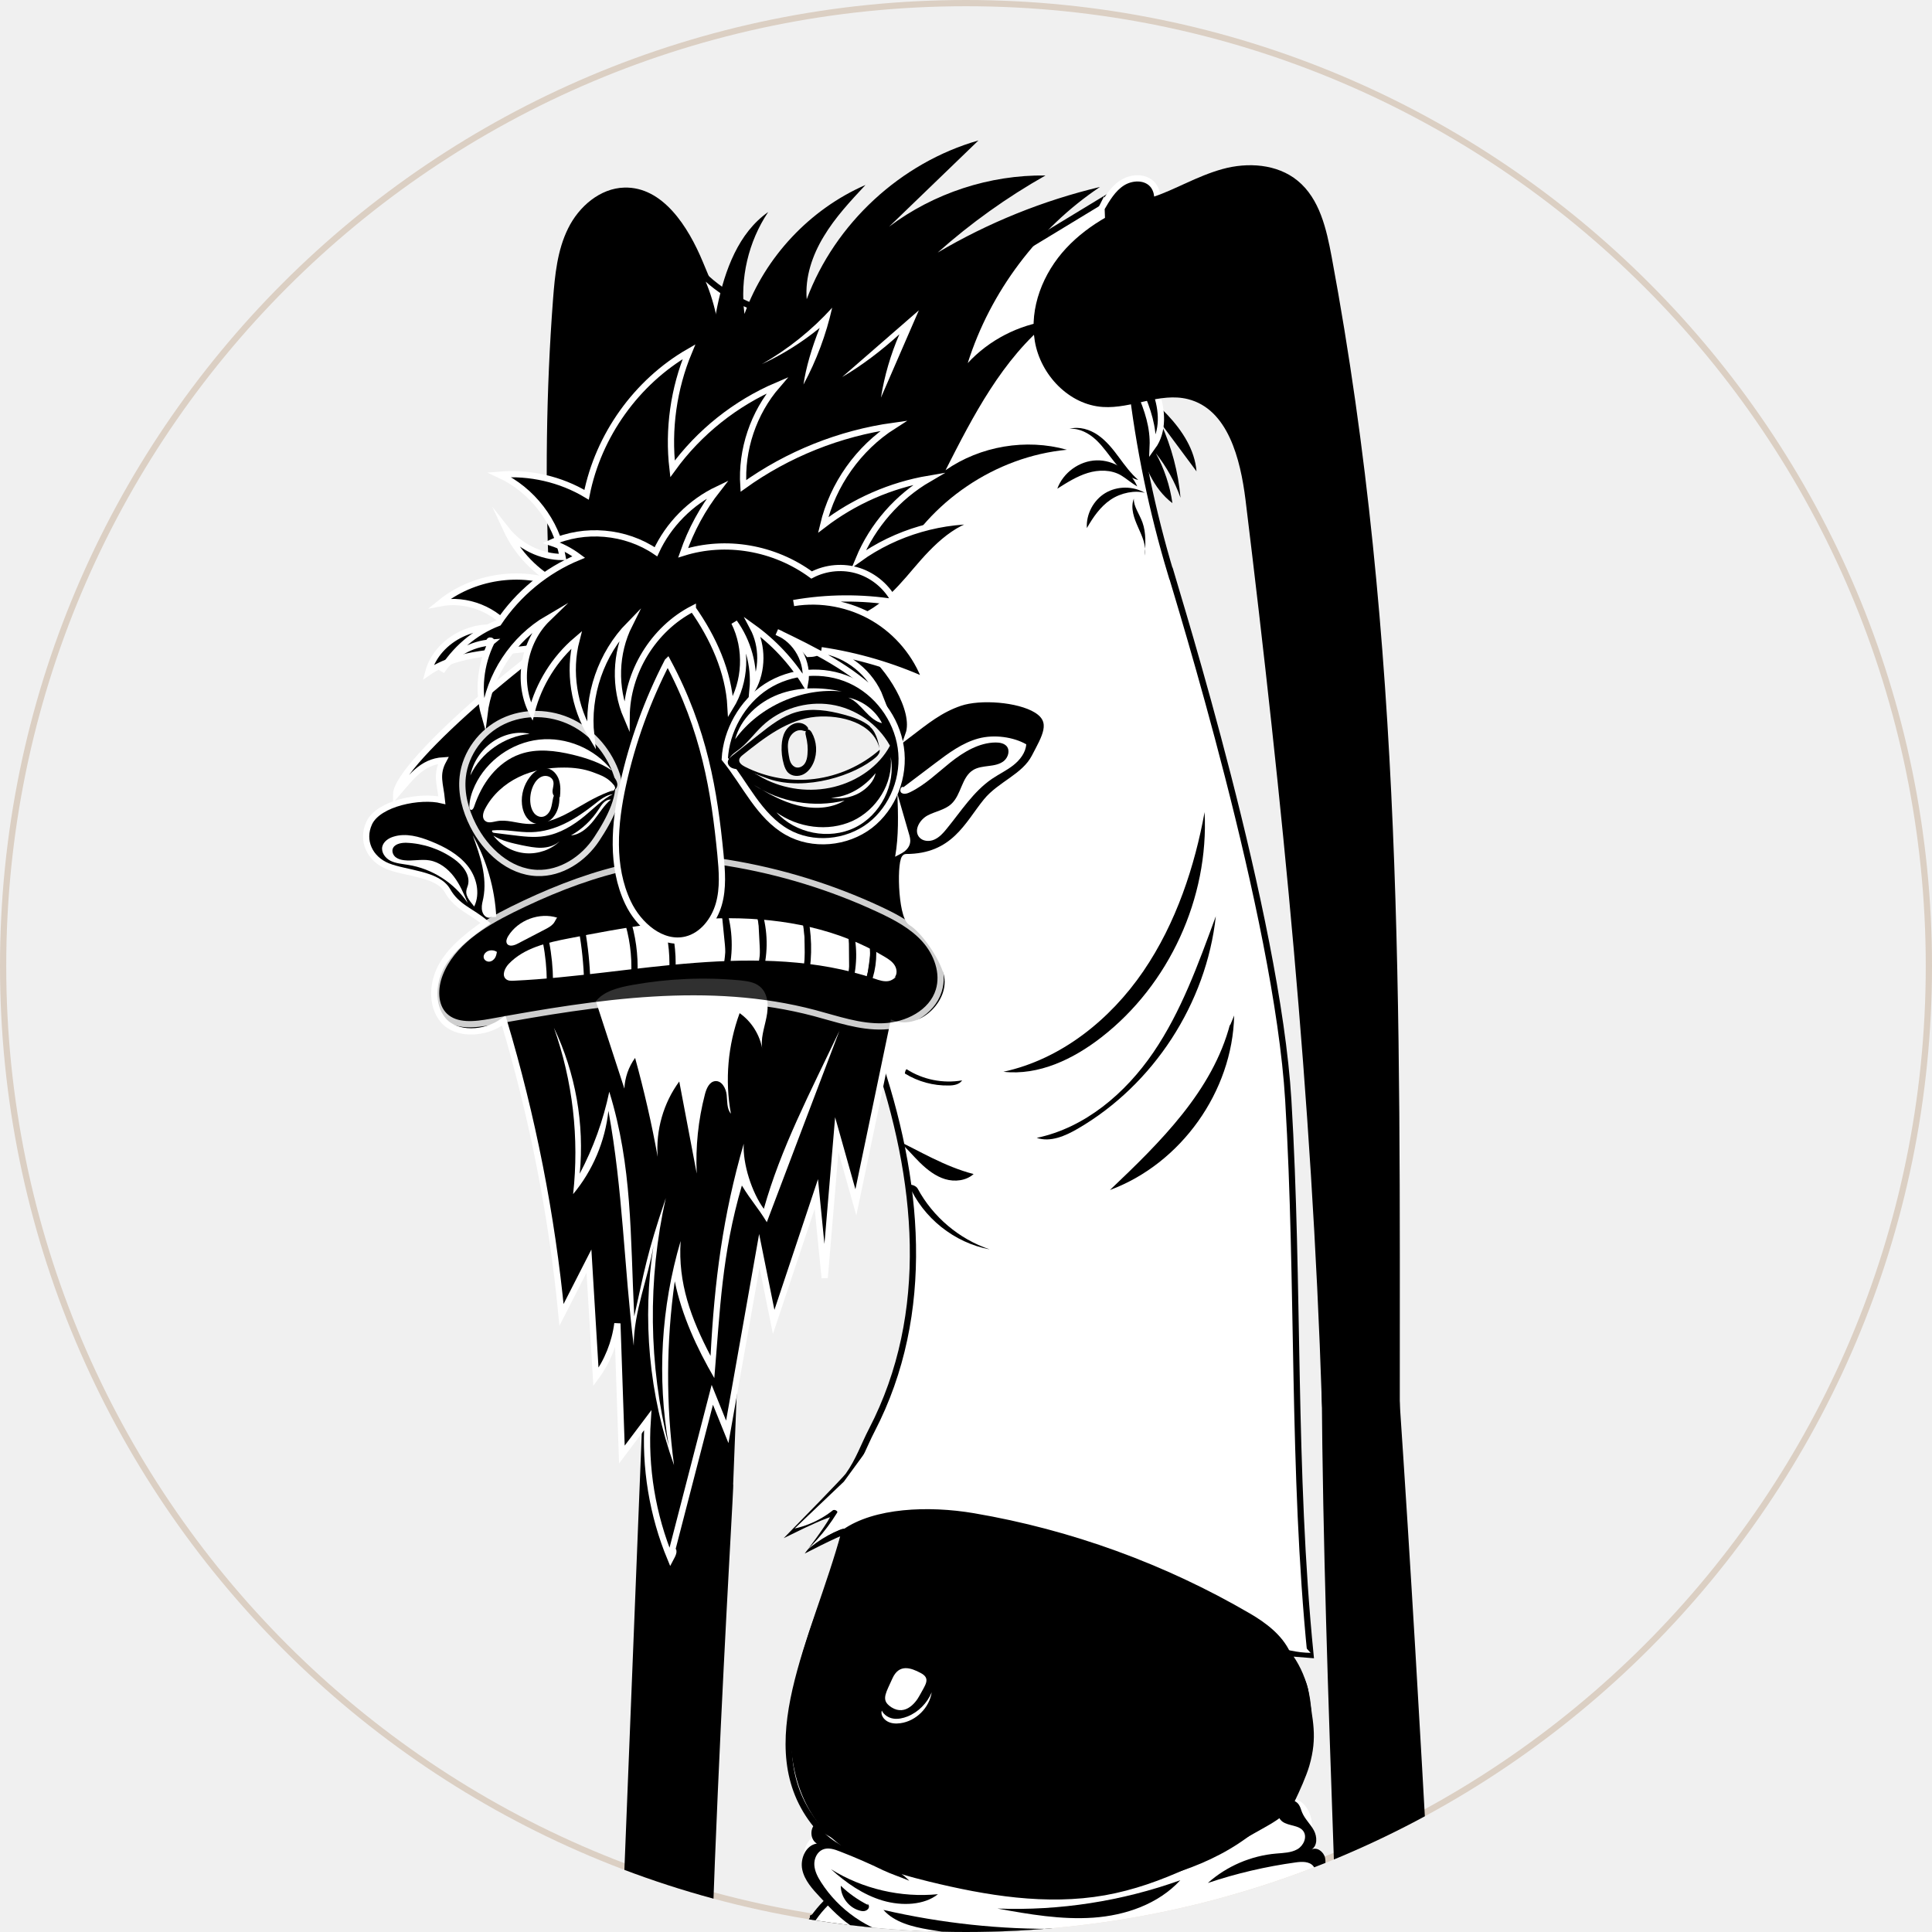
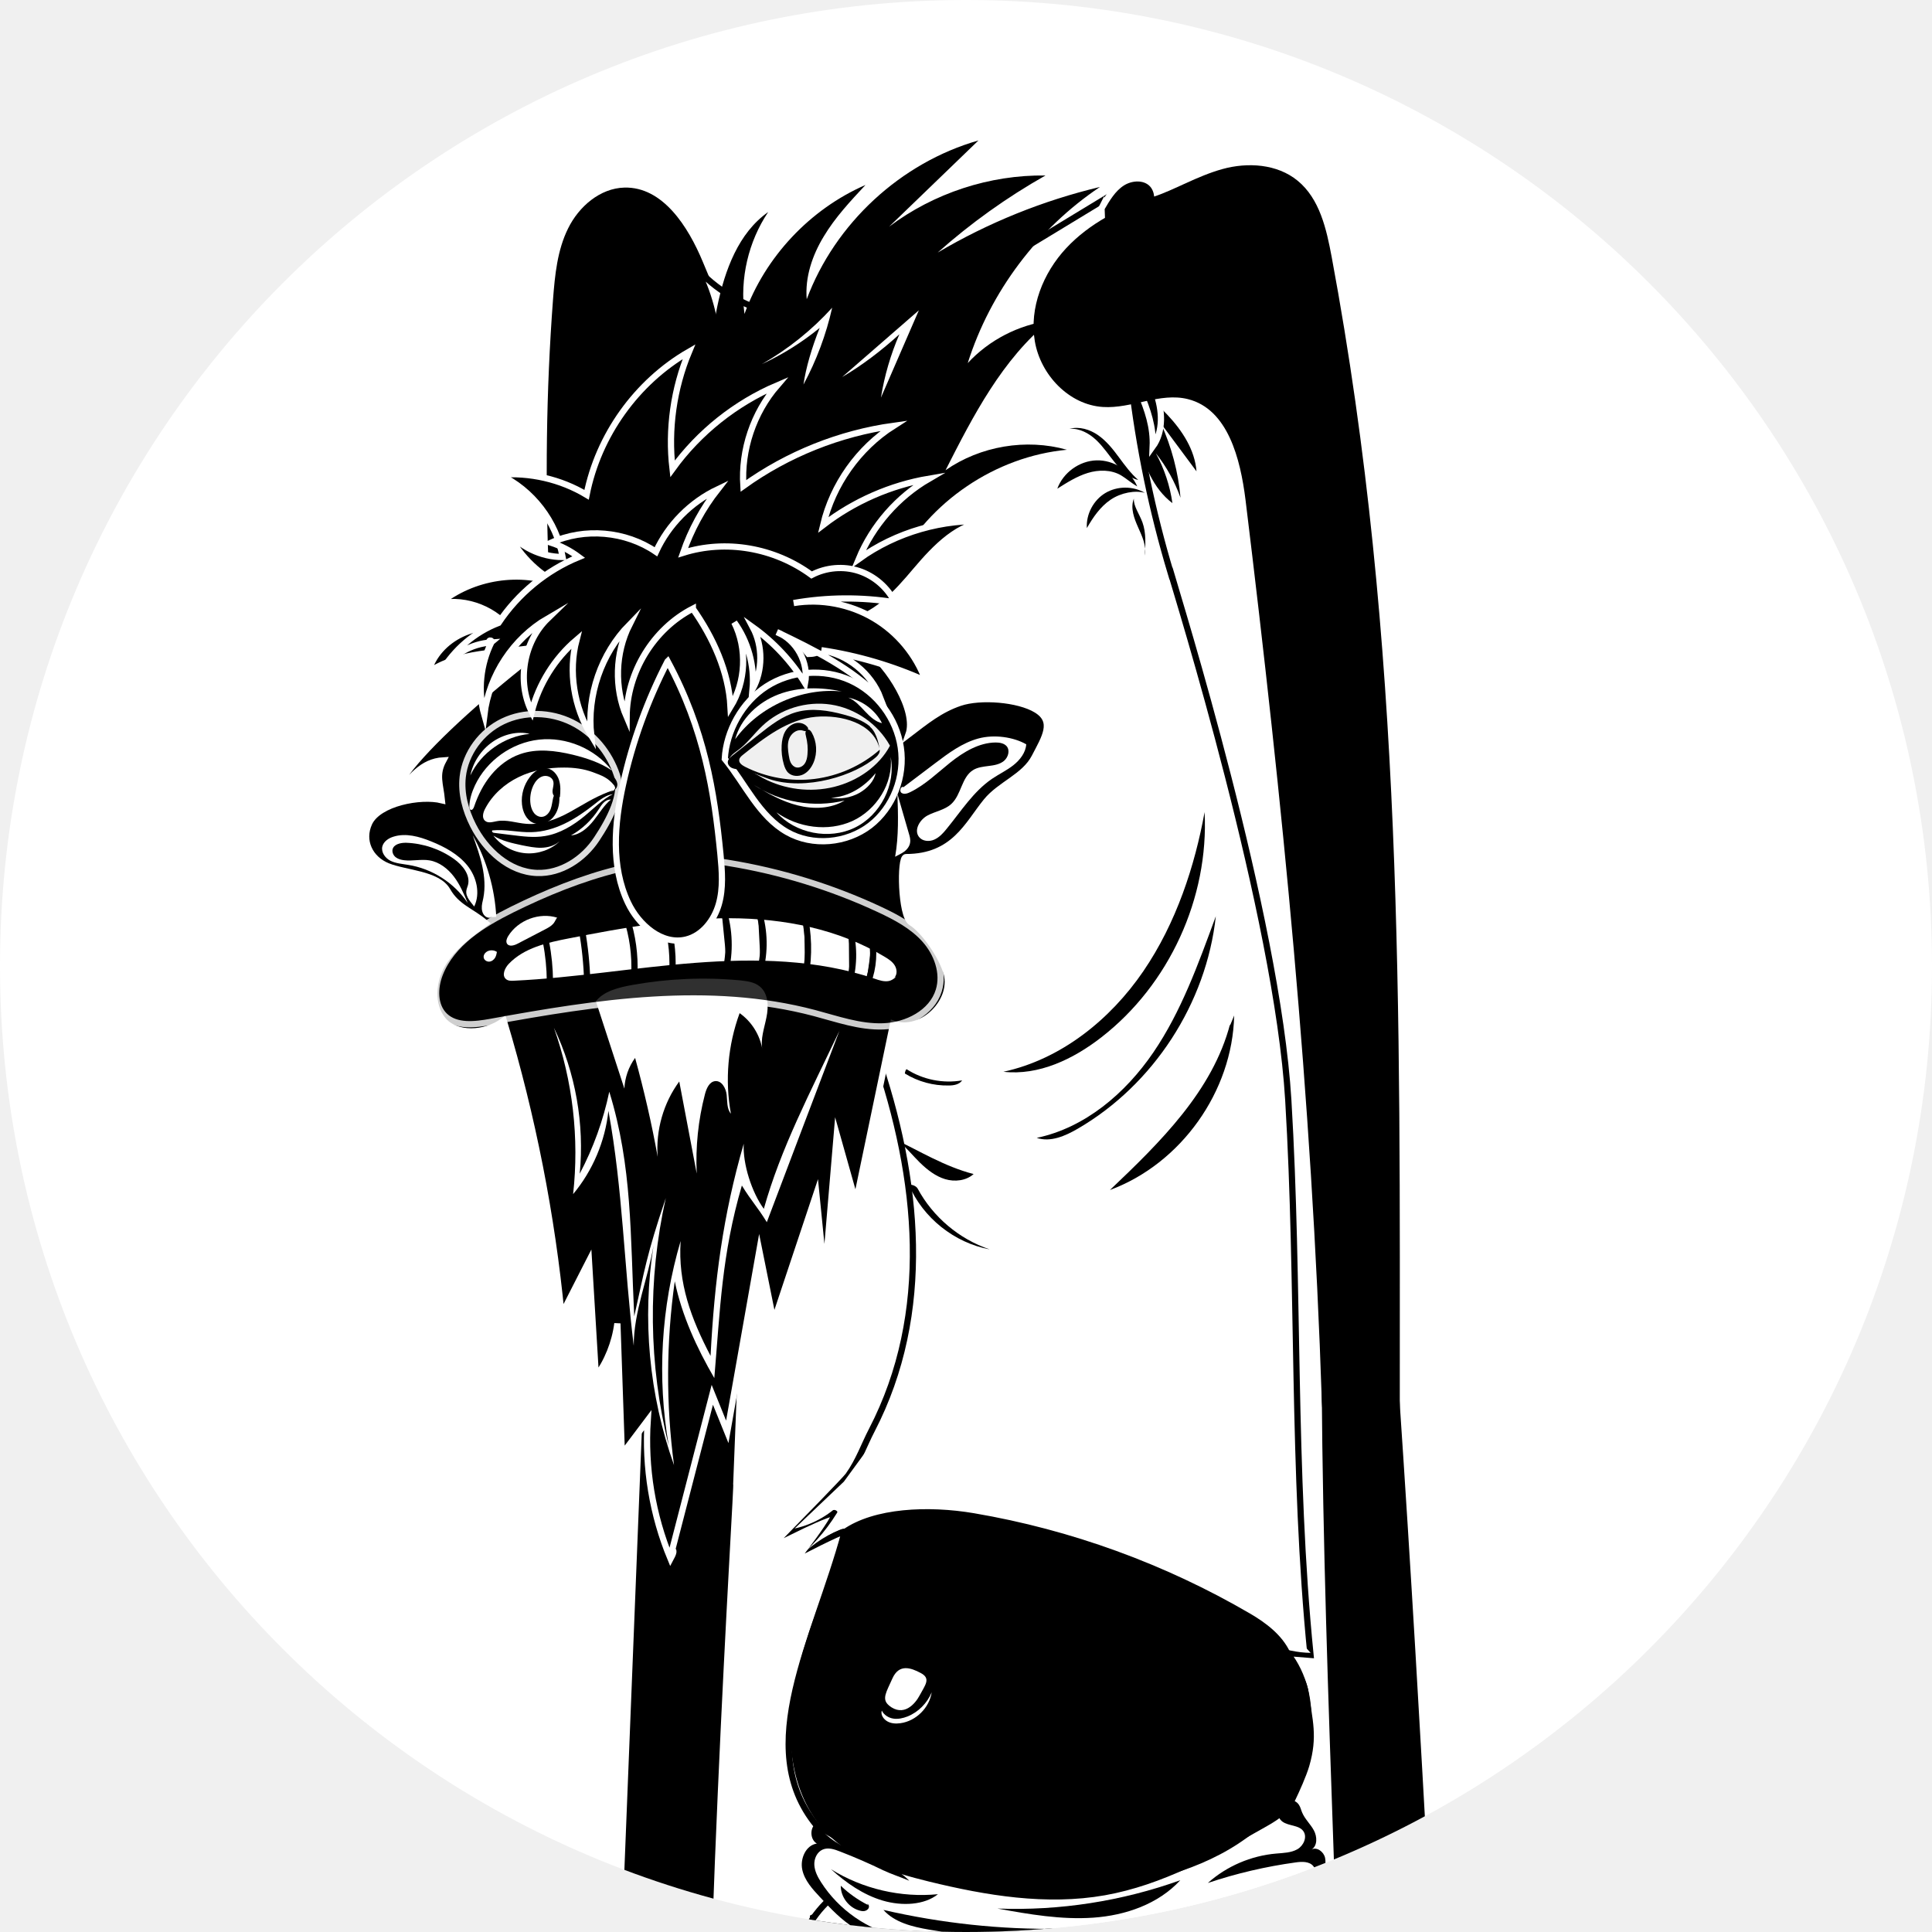
<svg xmlns="http://www.w3.org/2000/svg" viewBox="0 0 154.9 154.9">
  <defs>
-     <style>.e,.f,.g,.h{fill:#fff;}.i,.f{stroke:#000;}.i,.f,.g,.j,.k,.l{stroke-width:.5px;}.i,.f,.g,.j,.k,.l,.m{stroke-miterlimit:10;}.g,.j,.k,.l{stroke:#fff;}.h{opacity:.94;}.j{opacity:.81;}.n{clip-path:url(#d);}.o,.m{fill:none;}.l{opacity:.87;}.m{stroke:#dbcfc3;}</style>
+     <style>.e,.f,.g,.h{fill:#fff;}.i,.f{stroke:#000;}.i,.f,.g,.j,.k,.l{stroke-miterlimit:10;stroke-width:.5px;}.g,.j,.k,.l{stroke:#fff;}.h{opacity:.94;}.j{opacity:.81;}.m{clip-path:url(#d);}.n{fill:none;}.l{opacity:.87;}</style>
    <clipPath id="d">
-       <circle class="o" cx="77.45" cy="77.45" r="77.45" />
+       <circle class="n" cx="77.45" cy="77.45" r="77.45" />
    </clipPath>
  </defs>
  <g id="a" />
  <g id="b">
    <g id="c">
-       <g class="n">
-         <circle class="m" cx="77.45" cy="77.45" r="77.45" />
+       <g class="m">
+         <circle class="e" cx="77.45" cy="77.45" r="77.45" />
        <g>
          <path d="M61.92,27.98c-2.99-.77-4.38-4.1-5.56-6.96-1.18-2.85-3.22-6.06-6.3-5.98-1.95,.05-3.65,1.52-4.51,3.27-.87,1.75-1.06,3.75-1.21,5.69-2.24,29.56,3.37,59.08,8.96,88.19,.12,.61,1.51,1.41,1.9,1.9,1.06,1.34,4.11,1.45,3.58-5.69l-5.06-67.44c-.14-1.85,.08-4.24,1.85-4.77,2.42-.72,3.72,2.82,5.85,4.17,2.11,1.32,5.18,.08,6.25-2.17,1.07-2.25,.42-5.04-1.09-7.02-1.52-1.98-3.76-3.27-4.65-3.2Z" />
          <path d="M59.04,112.43c.11-1.98,.17-4.29-1.53-5.32-1.62-.97-3.85,.04-4.85,1.64-1,1.61-1.11,3.6-1.18,5.49l-2.9,72.89c-.07,1.82-.13,3.72,.59,5.39,.73,1.67,2.48,3.05,4.28,2.72,1.43-.27,2.5-1.54,2.95-2.92,.45-1.38,.41-2.86,.36-4.32-.8-24.56,2.23-70.5,2.02-68.95" />
          <path d="M37.69,262.05c4.64-24.25,12.83-47.81,24.24-69.71l.88,2.52,.45-2.66,.33,1.84c2.19-8.07,6.45-15.57,12.25-21.6,2.45-2.55,5.21-4.87,7.05-7.89s2.62-7.01,.83-10.06c-1.75-2.98-5.52-4.29-8.97-4.06-3.45,.22-6.68,1.7-9.81,3.15-.18,5.16-2.49,9.98-4.67,14.66-12.89,27.7-22.73,56.81-29.29,86.65-.42,1.89-.82,3.84-.44,5.74,.38,1.9,1.74,3.73,3.64,4.05s4.03-1.51,3.51-2.64Z" />
          <path class="f" d="M77.44,171.47c2.5-1.84,4.9-3.93,6.45-6.61,1.55-2.68,2.15-6.08,.92-8.92-1.31-3.03-4.45-4.95-7.66-5.73-3.91-.95-8.48-.32-11.2,2.65-1.46,1.6-2.25,3.68-3.01,5.71l-11.53,30.97,1.54-1.03-.26,2.75,1.72-1.46-.16,2.94,1.58-1.75,.61,2.7,1.86-2.71,.19,2.37,1.81-2.92,.12,2.13,1.12-2.68c-.11,1.62,.47,3.28,1.58,4.47,3.35-8.91,7.8-18.03,14.32-22.85Z" />
          <path class="f" d="M84.3,213.71l15.58-35.11c2.31-5.21,4.65-10.49,5.45-16.16,.27-1.9,.14-4.01-1.1-5.47-2.51-2.97-3.01-3.49-6.68-3.76-3.47-.25-6.85,1.31-8.83,4.16-2.9,4.19-4.73,9.02-6.53,13.79l-11.7,31.04,3.17-2.67-1.15,7.73,5.88-6.81-1.32,7.98,3.37-3.96-1.21,4.42,3.57-3.91-.45,5.04,2.49-3.45c-.1,2.41-.21,4.82-.54,7.13Z" />
          <path class="g" d="M104.69,148.45c.33-1.33,.54-3.01-.56-3.81-1.27-.92-2.78,1.42-4.06,2.32-4.3,3.06-10.41,5.05-15.69,5.07s-10.92-1.34-15.95-2.94c-1.4-.44-2.16-2.62-3.19-1.57-.83,.85-.7,2.3-.1,3.33,.6,1.03,1.57,1.78,2.4,2.64,2.02,2.11,3.19,4.88,4.23,7.61,1.04,2.73,2.02,5.54,3.76,7.88,1.74,2.35,4.43,4.2,7.35,4.14,2.97-.06,5.54-2.02,7.78-3.98s4.55-4.1,7.47-4.67c1.42-.28,2.9-.16,4.34-.36,1.44-.2,2.94-.83,3.62-2.11,.5-.96,.45-2.11,.39-3.19l-.5-8.54c-.06-1.06-.5-2.47-1.28-1.83Z" />
          <path class="f" d="M93.88,45.99c-3.02-10.03-4.25-20.59-3.62-31.05l-6.77,4.11c-4.35,2.64-8.81,5.32-13.8,6.28s-10.7-.12-13.98-4c4.5,8.33-.43,18.5-.09,27.96,.46,12.78,10.4,23.07,14.6,35.16,3.49,10.06,4.54,20.83-.32,30.21-.62,1.19-1.04,2.45-1.89,3.64-.24,.34-3.98,4.16-3.98,4.16,0,0,2.35-1.15,2.85-1.15,.38,0-1.52,2.54-1.52,2.54,0,0,2.42-1.23,2.36-1.02-2.36,8.7-7.38,17.22-2.28,23.49,7.38,4.61,16.55,6.08,25.1,4.5,4.39-.81,8.84-2.53,11.72-5.94,2.88-3.42,3.7-8.83,.94-12.35l1.87,.15c-1.48-14.77-.89-29.67-1.78-44.48-.89-14.82-8.88-40.4-9.4-42.22Z" />
          <path d="M89.88,29.67c1.16,1.28,2.54,2.34,3.73,3.6,1.18,1.26,2.19,2.8,2.32,4.52l-2.85-3.84c.85,1.88,1.39,3.91,1.57,5.96-.46-1.29-1.13-2.5-1.98-3.57,.68,1.24,1.13,2.6,1.33,4-1.56-1.18-2.32-3.13-2.73-5.04-.41-1.91-.55-3.88-1.39-5.63Z" />
          <path class="k" d="M88.31,16.71c.44-.76,.91-1.56,1.65-2.04,.74-.48,1.83-.54,2.43,.11,.47,.52,.49,1.33,.29,2.01-.02-.27-.37-.41-.62-.32s-.42,.33-.57,.55c-1.92,3.03-2.24,7.02-.82,10.33,.6,1.4,1.48,2.67,2.01,4.09,.52,1.43,.63,3.14-.26,4.37,.14-3.08-1.91-5.77-2.94-8.68-1.18-3.34-1.02-6.98-1.16-10.44Z" />
          <path d="M90.9,40c-.28,.74,.03,1.56,.35,2.28s.69,1.49,.53,2.26c.06-.89,.12-1.81-.18-2.65-.25-.69-.73-1.32-.69-1.89Z" />
          <path d="M91.18,39c-.54-1.26-1.89-2.13-3.27-2.09-1.37,.04-2.67,.98-3.14,2.27,.78-.49,1.56-.99,2.44-1.26,.88-.27,1.88-.27,2.67,.19,.42,.25,.84,.63,1.29,.88Z" />
          <path d="M91.27,38.49c-.61-.53-1.09-1.19-1.57-1.84s-.99-1.29-1.66-1.76c-.66-.46-1.51-.72-2.29-.51,.8-.06,1.57,.36,2.15,.91s1.02,1.23,1.53,1.85c.51,.62,1.12,1.2,1.84,1.34Z" />
          <path d="M91.8,39.52c-.96-.57-2.23-.56-3.18,.01s-1.55,1.7-1.48,2.81c.5-.87,1.08-1.72,1.91-2.28,.83-.56,1.96-.77,2.76-.54Z" />
          <path d="M72.55,86.07c1.05,.65,2.29,.99,3.53,.96,.39,0,.84-.08,1.06-.41-1.53,.27-3.16-.06-4.46-.9-.15,.16-.13,.44-.13,.34Z" />
          <path d="M72.07,91.5c.61,.53,1.12,1.16,1.7,1.73,.58,.56,1.24,1.08,2.01,1.31s1.68,.13,2.28-.41c-2.34-.6-4.48-1.93-5.99-2.62Z" />
          <path d="M73.57,95.29c1.22,2.27,3.33,4.06,5.78,4.88-2.83-.52-5.35-2.53-6.48-5.17,.31-.06,.62,.14,.7,.29Z" />
          <path d="M96.58,65.11c.35,6.88-2.84,13.84-8.28,18.06-2.25,1.75-5.02,3.08-7.85,2.76,4.61-1,8.55-4.16,11.21-8.05,2.66-3.89,4.14-8.48,4.92-12.77Z" />
          <path d="M97.48,73.46c-.76,6.98-4.99,13.5-11.06,17.03-1.01,.59-2.2,1.11-3.3,.74,3.88-.81,7.12-3.58,9.35-6.85,2.23-3.27,3.59-7.05,5.01-10.92Z" />
          <path d="M98.63,82.08c-1.4,5.38-5.61,9.5-9.64,13.33,5.7-2.11,9.83-7.91,9.96-13.99-.21,.52-.42,1.05-.32,.66Z" />
          <path class="e" d="M102.69,129.88l-5.39-4.63-23.55-7.11-4.25-1.87-1.84,2.52-3.95,3.76c1.55-.34,2.98-1.18,4.02-2.37-.78,1.56-1.84,2.97-3.11,4.17,2.16-1.91,5.1-2.78,7.99-2.89,2.89-.11,5.75,.48,8.55,1.17,4.82,1.19,9.68,2.77,13.52,5.91-.23-.29-.47-.6-.51-.96s.22-.79,.59-.78c.36,.01,.57,.39,.72,.71l1.26,2.78c-.54-.07-.32-1.03,.22-1.08,.54-.06,.98,.4,1.33,.81l1.26,1.49-.17-1.38c1.52,1.47,3.59,2.36,5.7,2.39l-2.39-2.65Z" />
          <path class="i" d="M67.72,122.85c-.95,4.17-2.78,7.7-3.67,11.88-.89,4.18-.56,9,2.42,12.07,2.1,2.16,5.13,3.09,8.06,3.81,4.58,1.12,9.36,1.92,14.01,1.1,4.56-.81,8.68-3.12,12.71-5.4,.92-.52,1.89-1.09,2.35-2.05,.36-.74,.9-1.95,1.13-2.73,.67-2.31,.26-3.56-.07-5.87-.15-1.07-1-2.13-1.46-3.11-.62-1.31-1.86-2.24-3.11-2.97-6.79-3.96-14.29-6.69-22.04-8.01-3.65-.62-7.91-.42-10.33,1.28Z" />
          <path d="M104.27,161.19c.24-.25,.17-.68-.05-.95s-.54-.43-.85-.59c-2.15-1.15-3.89-3.07-4.81-5.33-.5,.53-.27,1.4,.07,2.05,1.09,2.07,2.93,3.73,5.11,4.59,.18,.07,.38,.14,.57,.09s.34-.27-.05,.15Z" />
          <path d="M105.21,163.11c.69-.17,1.17-.83,1.34-1.52,.16-.69,.06-1.42-.06-2.12-.51-3.01-1.3-6.12-.46-9.05,.14-.48,.31-.97,.21-1.46s-.66-.91-1.09-.67c.49-.3,.46-1.04,.19-1.54s-.72-.9-.94-1.43c-.09-.21-.13-.43-.26-.62-.3-.47-1.07-.53-1.46-.13-.39,.4-.31,1.15,.14,1.48,.51,.37,1.32,.26,1.68,.77,.33,.47,.01,1.17-.49,1.45s-1.11,.29-1.68,.34c-2.02,.17-3.98,1.01-5.49,2.36,2.29-.77,4.65-1.32,7.05-1.65,.49-.07,1.08-.09,1.4,.29,.39,.46,.11,1.16-.12,1.72-.49,1.21-.66,2.55-.48,3.84,.19,1.38,.76,2.69,1.05,4.06,.29,1.37,.24,2.92-.5,3.89Z" />
          <path d="M94.63,150.75c-4.68,1.68-9.69,2.46-14.66,2.27,2.54,.46,5.12,.91,7.69,.73s5.2-1.08,6.97-3Z" />
          <path d="M99.14,152.63c-9.19,2.56-19.02,2.64-28.31,.5,.9,1.01,2.32,1.35,3.66,1.58,6.71,1.16,13.63,1.14,20.33-.06,1.6-.29,3.34-.74,4.33-2.02Z" />
          <path class="e" d="M71.28,136.74c-.63-.51-.2-1.1,.27-2.17,.53-1.18,1.46-.87,2.28-.43s.35,.95-.09,1.78c-.37,.7-1.29,1.77-2.47,.82Z" />
          <path class="e" d="M70.7,137.15c.17,.35,.54,.58,.92,.64s.78-.03,1.14-.17c.87-.35,1.58-1.07,1.94-1.94-.19,1.25-1.26,2.31-2.51,2.48-.36,.05-.74,.03-1.05-.15s-.55-.53-.44-.87Z" />
          <path d="M75.2,151.87c-2.97,.29-6.03-.42-8.57-2,1.21,1.09,2.58,2.05,4.14,2.51,1.56,.46,3.35,.36,4.43-.51Z" />
          <path d="M69.58,152.73c-.79-.4-1.53-.92-2.17-1.54-.01,.91,.66,1.78,1.54,2,.15,.04,.31,.06,.46,0s.27-.19,.26-.35-.2-.28-.09-.12Z" />
          <path d="M70.87,149.98c-1.15-.56-2.32-1.07-3.51-1.53-.45-.18-.96-.35-1.4-.16-.46,.2-.7,.74-.67,1.24,.03,.5,.27,.96,.54,1.38,1.41,2.21,3.72,3.82,6.29,4.38-1.21,.32-2.52-.04-3.58-.69-1.07-.65-1.94-1.57-2.79-2.49-.61-.65-1.25-1.35-1.43-2.22s.29-1.95,1.17-2.08c-.57-.34-.58-1.31-.02-1.66,.75,1.28,2.18,1.98,3.56,2.52,1.38,.55,2.84,1.05,3.87,2.12-.74-.31-1.51-.56-2.02-.81Z" />
          <path d="M92.46,15.78c-2.59,.84-5.11,2.12-6.97,4.11-1.86,1.99-2.98,4.79-2.52,7.48,.46,2.69,2.74,5.09,5.46,5.26,2.29,.15,4.58-1.19,6.81-.63,3.21,.8,4.21,4.79,4.62,8.07,2.97,24.31,5.32,47.85,6.12,72.33,.07,2.28,1.56,4.5,3.31,4.44,1.86-.07,2.94-1.6,2.94-4.25,0-31.63,.33-60.89-5.46-91.98-.42-2.25-.96-4.67-2.73-6.12-1.64-1.35-4.01-1.5-6.05-.93-2.04,.57-3.87,1.69-5.52,2.22Z" />
          <path d="M112.14,111.41c-.1-1.42-.34-3.96-3.43-3.96-2.62,0-2.75,2.93-2.74,3.79,.18,25.01,1.73,49.53,1.91,74.54,.01,1.98,.05,4.04,.94,5.81,.89,1.77,2.91,3.14,4.82,2.61,2.85-.79,3.23-4.62,3.03-7.57-1.72-25.33-2.48-45.08-4.52-75.23Z" />
          <path class="k" d="M53.9,124.24l3.21-12.41,1.2,2.97,2.57-14.52,1.15,5.71,3.42-10.26,.67,6.73,.97-11.49,1.53,5.43,2.99-14.33c2.34,.82,5.05-1.89,4.23-4.23-.53-1.52-1.89-3.34-2.8-3.89-.82-.51-.91-5.23-.41-5.23,3.86,0,4.95-2.63,6.44-4.46,1.12-1.38,3.06-1.98,3.88-3.56,.82-1.58,1.66-2.86,.14-3.79-1.44-.88-4.5-1.11-6.12-.56-1.6,.54-2.74,1.48-4.13,2.54,.69-1.96-1.63-5.52-3.3-6.74-9.98-7.32-15.4-6.52-19.94-4.21-5.31,2.69-17.84,13.2-17.84,15.76,1.15-1.32,2.04-2.64,3.79-2.74-.63,1.17-.25,1.88-.12,3.2-1.72-.42-5.08,.22-5.83,1.83-.65,1.41,.05,2.88,1.49,3.46s4.01,.6,4.78,1.95c.76,1.35,1.93,1.64,3.06,2.61-1.29,.93-2.62,1.91-3.44,3.28-.82,1.37-.98,3.26,.03,4.49,1.02,1.23,3.36,1.19,4.87,.05,2.3,7.69,3.86,15.6,4.63,23.59l2.2-4.31,.56,9.29c.92-1.25,1.52-2.75,1.72-4.29l.36,10.51,2.07-2.75c-.25,3.78,.38,7.61,1.83,11.1,.17-.32,.34-.64,.14-.73Z" />
          <path class="e" d="M82.28,59.67c-.04,.67-.5,1.26-1.03,1.68s-1.15,.71-1.71,1.09c-1.5,1.02-2.49,2.61-3.64,4.01-.28,.35-.59,.69-1,.87s-.95,.13-1.22-.22c-.43-.56,.07-1.39,.69-1.72,.62-.33,1.38-.44,1.9-.92,.81-.74,.82-2.15,1.75-2.72,.37-.23,.82-.27,1.26-.33,.43-.05,.89-.13,1.22-.41s.49-.82,.22-1.16c-.21-.25-.57-.31-.89-.31-1.34,.01-2.57,.76-3.62,1.59-1.05,.84-2.02,1.8-3.23,2.39-.22,.11-.5,.2-.7,.06s-.06-.57,.16-.46l2.54-1.92c1.07-.81,2.17-1.63,3.46-1.98,1.29-.35,2.83-.11,3.83,.46Z" />
          <path class="e" d="M71.77,68.68c.29-1.66,.24-3.35,.18-5.03l.92,3.18c.07,.23,.14,.48,.1,.72-.04,.3-.24,.56-.49,.74s-.53,.29-.71,.4Z" />
          <path class="e" d="M39.02,73.56l.77-.05c-.12-2.28-.77-4.54-1.89-6.54,.59,1.62,1.18,3.34,.85,5.04-.06,.28-.14,.55-.12,.83,.01,.28,.14,.58,.4,.7s.63-.03,0,.02Z" />
          <path class="e" d="M38.02,72.68c.51-1.06,.19-2.38-.55-3.29-.74-.91-1.81-1.49-2.9-1.93-.96-.39-2.03-.69-3.02-.38-.4,.12-.8,.39-.9,.8-.1,.46,.24,.93,.67,1.14s.92,.24,1.39,.32c1.93,.3,3.71,1.44,4.79,3.06-.31-.74-.63-1.49-1.11-2.12s-1.17-1.17-1.96-1.3c-.67-.11-1.36,.07-2.03-.01-.24-.03-.47-.09-.66-.23s-.31-.39-.27-.62c.09-.44,.66-.56,1.1-.55,1.37,.05,2.72,.51,3.83,1.3,.69,.49,1.33,1.28,1.12,2.09-.04,.15-.11,.29-.13,.45-.07,.51,.38,.93,.62,1.26Z" />
          <path class="e" d="M47.78,80.29l2.28,6.99c.04-.88,.34-1.75,.86-2.46,.72,2.62,1.33,5.26,1.81,7.93-.16-2.13,.46-4.32,1.73-6.04l1.4,7.38c-.1-2.14,.12-4.29,.66-6.36,.12-.46,.35-1,.82-1.05,.53-.05,.86,.57,.92,1.09s0,1.12,.34,1.52c-.49-2.68-.24-5.5,.7-8.06,.97,.68,1.64,1.77,1.83,2.94-.18-.86,.15-1.73,.32-2.6,.18-.86,.16-1.89-.51-2.46-.43-.37-1.04-.45-1.61-.51-2.88-.27-5.79-.14-8.63,.37-1.12,.2-2.29,.5-2.92,1.3Z" />
          <path class="e" d="M67.32,82.61c-2.41,5.07-4.72,9.46-6.08,14.31-.96-1.31-1.7-3.6-1.61-5.22-1.67,5.74-2.35,11.03-2.66,17.01-1.57-3.01-2.62-5.82-2.4-9.21-1.57,5.3-1.9,10.97-.95,16.42-1.62-6.48-1.7-13.34-.24-19.86-1.55,4.56-1.71,5.84-2.53,9.48-.32-6.56-.15-12.01-2-18.01-.48,2.29-1.28,4.51-2.37,6.57,.39-3.99-.34-8.09-2.07-11.7,1.51,4.26,2.04,8.86,1.54,13.34,1.57-1.88,2.57-4.24,2.83-6.68,1.16,6.3,1.25,12.48,2.03,18.84,0-2.75,1.13-5.33,1.59-8.04-.93,5.88-.36,12,1.64,17.61-.65-4.89-.63-9.86,.06-14.74,.57,2.75,1.76,5.33,3.17,7.76,.47-5.51,.59-9.88,2.21-15.44,.8,1.3,1.2,1.64,2,2.94,1.95-5.15,3.9-10.3,5.84-15.39Z" />
          <path class="j" d="M58.37,69.18c4.19,.68,8.29,1.94,12.13,3.73,1.33,.62,2.67,1.33,3.65,2.43,.98,1.1,1.55,2.67,1.12,4.07-.55,1.8-2.57,2.81-4.45,2.88-1.89,.07-3.71-.59-5.53-1.07-8.44-2.23-17.36-.86-25.94,.71-1.27,.23-2.77,.41-3.7-.49-.85-.83-.82-2.23-.39-3.34,.97-2.48,3.43-4,5.81-5.18,5.4-2.67,11.48-4.69,17.31-3.74Z" />
          <path class="e" d="M44.69,73.58c-1.44-.46-3.16,.19-3.95,1.48-.11,.18-.2,.42-.09,.6,.17,.26,.57,.15,.85,0l2.21-1.15c.23-.12,.47-.25,.64-.44s.26-.49,.34-.5Z" />
          <path class="e" d="M39.84,76.32c-.24-.16-.57-.17-.81-.02-.16,.1-.28,.29-.25,.47,.03,.2,.24,.34,.44,.33s.38-.15,.48-.32,.12-.38,.14-.46Z" />
          <path class="e" d="M71.71,78.38c.24-.25,.21-.67,.03-.97s-.48-.5-.78-.68c-3.7-2.25-8.12-3.1-12.45-3.11s-8.62,.78-12.87,1.61c-1.76,.34-3.63,.76-4.86,2.06-.32,.34-.57,.93-.2,1.22,.17,.14,.41,.13,.63,.12,4.85-.23,9.66-1.06,14.5-1.43s9.82-.29,14.42,1.27c.37,.13,.77,.26,1.15,.18s.72-.5,.43-.27Z" />
          <path d="M71.85,45.31c2.64-5.1,7.97-8.71,13.69-9.25-3.27-.92-6.94-.3-9.73,1.64,2.22-4.38,4.55-8.9,8.36-11.99-2.5,.33-4.87,1.55-6.58,3.4,1.81-5.72,5.62-10.78,10.6-14.12-4.57,1.09-8.97,2.87-13.01,5.26,2.65-2.36,5.55-4.43,8.64-6.18-4.47-.06-8.95,1.41-12.53,4.1l7.16-6.91c-6.23,1.78-11.5,6.65-13.77,12.73-.15-1.76,.45-3.53,1.37-5.04,.91-1.52,2.13-2.82,3.34-4.12-4.45,1.94-8.05,5.77-9.7,10.34-.38-2.83,.31-5.8,1.9-8.17-2.39,1.68-3.47,4.66-4.07,7.52-.6,2.86-.9,5.85-2.29,8.42-.89,1.64-2.25,3.18-2.26,5.05-.01,1.51,.91,2.92,2.13,3.82,1.21,.9,2.69,1.38,4.15,1.75,2.65,.67,1.34,1.98,4.02,1.47,2.69-.51,4.36,3.64,5.78,1.29-1.17,1.84,3.08-2.66,2.8-.99Z" />
          <path class="e" d="M67.52,30.23l6.15-5.35c-1.01,2.33-2.02,4.65-3.04,7,.28-1.75,.78-3.46,1.48-5.08-1.43,1.3-2.97,2.48-4.59,3.43Z" />
          <path class="e" d="M64.42,30.83c1.04-1.93,1.82-4.01,2.3-6.16-1.62,1.79-3.53,3.32-5.63,4.52,1.66-.77,3.21-1.74,4.63-2.9-.63,1.57-1.11,3.21-1.3,4.54Z" />
          <path class="k" d="M58.11,60.84c1.64,2.01,2.74,4.59,4.99,5.87,2.05,1.17,4.78,.91,6.65-.52,1.87-1.44,2.82-3.94,2.47-6.27-.34-2.32-1.92-4.42-4.05-5.38s-4.75-.77-6.72,.5c-1.97,1.27-3.22,3.58-3.34,5.8Z" />
          <path class="l" d="M49.46,62.14c-.6-1.81-1.91-3.39-3.62-4.23-1.71-.84-3.81-.9-5.53-.07-1.72,.83-3,2.55-3.21,4.44-.15,1.34,.22,2.7,.83,3.9,1.01,2,2.9,3.73,5.13,3.81,1.92,.07,3.73-1.12,4.78-2.72,1.06-1.6,2.12-3.63,1.62-5.13Z" />
          <path class="e" d="M70.72,57.99c-.53-1.04-1.56-1.82-2.71-2.06,.55,.22,.95,.69,1.35,1.11,.4,.43,.87,.85,1.36,.94Z" />
          <path class="e" d="M67.5,55.44c-1.69-.36-3.49-.38-5.1,.24s-3.01,1.92-3.46,3.59c1.95-2.68,5.41-4.16,8.57-3.83Z" />
          <path class="e" d="M70.2,61.99c-.88,1.09-2.17,1.91-3.57,1.97,.76,.13,1.56,0,2.24-.37,.67-.37,1.22-.98,1.33-1.6Z" />
          <path class="e" d="M67.72,64.18c-2.47,.61-5.18,.14-7.3-1.26,1.11,.68,2.26,1.33,3.52,1.65s2.66,.29,3.78-.39Z" />
          <path class="e" d="M71.41,60.67c.22,2.13-1.13,4.27-3.08,5.16-1.95,.88-4.35,.54-6.08-.7,1.53,1.7,4.22,2.23,6.28,1.23,2.06-1,3.31-3.45,2.88-5.68Z" />
          <path class="h" d="M71.35,59.78c-.97-1.74-2.76-2.99-4.73-3.29-1.97-.3-4.06,.34-5.5,1.71-.69,.65-1.24,1.45-2.01,1.99-.34,.24-.79,.58-.63,.97,.13,.33,.57,.36,.92,.42,.64,.11,1.19,.49,1.76,.8,1.73,.92,3.81,1.18,5.71,.71,1.9-.47,3.62-1.67,4.49-3.31Z" />
          <path class="e" d="M48.84,63.5c.22,.04,.45-.14,.5-.36s-.03-.46-.18-.63-.35-.29-.55-.4c-1.27-.68-2.75-.96-4.19-.84-1.44,.12-2.84,.63-4.05,1.41-.74,.48-1.44,1.1-1.76,1.92-.13,.35-.19,.75-.03,1.09,.19,.39,.64,.59,1.08,.63s.87-.05,1.3-.09c.7-.06,1.42,.02,2.12-.06,1.08-.12,2.08-.62,3.03-1.16s1.86-1.15,2.71-1.5Z" />
          <path d="M69.75,58.24c-.6-.5-1.36-.75-2.11-.95-1.23-.33-2.54-.54-3.77-.2-1.13,.31-2.09,1.06-3.01,1.79l-2.14,1.7c-.18,.14-.37,.31-.37,.54,0,.2,.16,.38,.35,.46s.39,.09,.6,.12c.81,.11,1.56,.48,2.34,.75,2.96,1.01,6.96-.3,8.6-1.75,.15-.13,.33-.36,.29-.59-1.44,1.27-3.3,2.1-5.21,2.34-1.91,.24-3.89-.11-5.6-.98-.23-.12-.5-.31-.45-.57,.03-.16,.16-.27,.28-.37,1.75-1.4,3.63-2.86,5.86-3.06,2.05-.18,4.6,.5,5.1,2.52,0,0-.16-1.23-.76-1.72Z" />
          <path d="M64.79,58.37c-.19-.33-.62-.48-.99-.39s-.68,.36-.86,.69c-.18,.33-.25,.72-.27,1.09-.03,.51,.03,1.02,.17,1.51,.07,.25,.17,.5,.35,.68,.31,.3,.82,.33,1.21,.14,.39-.19,.66-.56,.83-.96,.32-.77,.26-1.68-.15-2.4-.07-.12-.18-.26-.32-.23-.1,.02-.17,.12-.18,.23s.02,.2,.04,.3c.12,.47,.17,.97,.12,1.45-.02,.26-.07,.52-.22,.74s-.41,.36-.67,.31c-.2-.04-.36-.2-.45-.38s-.13-.39-.16-.59c-.07-.44-.13-.91,.03-1.33,.16-.42,.6-.77,1.04-.67,.11,.03,.23,.08,.34,.05s.18-.2,.13-.23Z" />
          <path d="M44.89,63.93c.05-.47,.07-.95-.07-1.39s-.49-.86-.95-.94c-.54-.1-1.06,.26-1.39,.7-.48,.62-.71,1.42-.63,2.19,.06,.61,.35,1.26,.92,1.49,.54,.22,1.19,0,1.57-.44,.38-.44,.53-1.04,.51-1.62,0-.12-.03-.26-.14-.3-.16-.07-.31,.14-.35,.31-.08,.31-.1,.64-.21,.94s-.36,.59-.68,.62c-.25,.03-.5-.11-.65-.3s-.24-.44-.28-.69c-.08-.51,0-1.05,.22-1.52,.15-.31,.38-.61,.72-.73s.76,.03,.87,.36c.05,.15,.03,.32,0,.48s-.07,.32-.04,.48,.12,.32,.28,.37,.35-.09,.32-.03Z" />
          <path d="M49.24,63.34c.19-.09,.28-.31,.25-.52s-.16-.4-.3-.55c-.41-.45-.97-.75-1.54-.97-1.32-.51-2.77-.65-4.16-.4-1.39,.25-2.71,.88-3.77,1.8-.62,.54-1.17,1.2-1.46,1.97-.11,.29-.19,.6-.15,.92s.19,.62,.46,.78c.39,.23,.88,.11,1.34,.05,1.11-.14,2.23,.18,3.34,.06,1.06-.11,2.03-.61,2.93-1.16,.9-.56,1.71-1.08,2.61-1.64,.08-.05,.41-.31,.41-.31,0,0-.14,.02-.48,.15-1.14,.44-1.97,1-3.04,1.59s-2.27,1.04-3.49,.94c-.79-.06-1.58-.36-2.36-.21-.33,.06-.71,.19-.95-.04-.26-.23-.15-.66,.02-.97,.58-1.11,1.57-1.99,2.69-2.53,1.13-.55,2.4-.77,3.65-.76,.78,0,1.56,.1,2.29,.37s1.23,.45,1.71,1.06c0,0,.18,.25,0,.38Z" />
          <path class="e" d="M49.04,61.75c-1.35-1.73-3.64-2.69-5.82-2.45-2.19,.24-4.2,1.68-5.14,3.67-.25,.54-.44,1.12-.45,1.71,0,.09,.01,.19,.09,.24,.13,.07,.25-.1,.29-.24,.31-.92,.75-1.8,1.37-2.55,.62-.75,1.42-1.36,2.33-1.67,1.34-.47,2.83-.28,4.21,.05,1.11,.27,2.24,.65,3.11,1.25Z" />
          <path class="e" d="M42.47,58.84c-2.02,.19-3.9,1.5-4.76,3.33,.22-1.07,.87-2.05,1.77-2.68,.9-.63,2.05-.89,2.99-.65Z" />
          <path class="e" d="M49.15,63.67c-.57,.07-1.05,.46-1.5,.82-.73,.58-1.51,1.12-2.35,1.53-.84,.41-1.76,.68-2.7,.7-1.05,.03-2.09-.25-3.13-.14-.04,.04-.02,.11,.03,.15s.1,.04,.16,.05l1.36,.17c.89,.11,1.79,.23,2.67,.08,1.19-.19,2.27-.85,3.2-1.62,.74-.61,1.41-1.32,2.27-1.75Z" />
          <path class="e" d="M48.98,64.11c-.22-.02-.43,.09-.59,.25s-.27,.35-.39,.53c-.56,.86-1.33,1.59-2.22,2.09,.74-.06,1.35-.61,1.82-1.2s.85-1.25,1.38-1.67Z" />
          <path class="e" d="M44.83,67.48c-.39,.34-.93,.48-1.44,.49s-1.03-.1-1.54-.2c-.79-.17-1.6-.34-2.29-.77,.61,.8,1.57,1.33,2.58,1.41,1.01,.08,2.04-.29,2.7-.93Z" />
          <path class="k" d="M67.69,49.87c2.41-.27,4.19-2.29,5.75-4.14,1.57-1.85,3.44-3.82,5.86-3.93-3.69-.22-7.45,.86-10.45,3.02,1.11-2.68,3.12-4.98,5.63-6.44-3.07,.52-6.01,1.81-8.48,3.71,.77-3.24,2.83-6.16,5.64-7.95-4.32,.6-8.49,2.27-12.04,4.82-.19-2.9,.81-5.86,2.71-8.06-3.33,1.42-6.27,3.76-8.39,6.69-.37-3.17,.09-6.44,1.32-9.39-4.2,2.42-7.27,6.71-8.21,11.47-2.08-1.25-4.57-1.82-6.99-1.61,2.62,1.21,4.58,3.76,5.07,6.6-1.73,0-3.44-.83-4.51-2.19,.88,1.89,2.41,3.47,4.28,4.41-3.16-1.26-6.99-.67-9.62,1.49,2.16-.43,4.54,.52,5.81,2.32-2.58-1.16-6.02,.48-6.74,3.22,2.45-1.69,5.66-1.53,8.6-1.99,2.54-.4,4.97-1.29,7.44-2.03,2.46-.73,5.03-1.31,7.59-1.05,2.56,.26,5.13,1.49,6.86,3.59,.64-.02,1.27-.04,2.88-2.55Z" />
          <path class="k" d="M55.55,48.8c-3.17,1.63-5.29,5.11-5.31,8.68-1-2.34-.92-5.11,.22-7.39-2.26,2.31-3.42,5.66-3.06,8.88-1.39-2.29-1.84-5.13-1.18-7.66-1.75,1.49-3.02,3.53-3.59,5.75-1.2-2.42-.66-5.59,1.28-7.47-2.76,1.61-4.7,4.55-5.08,7.72-.54-1.92-.31-4.05,.58-5.84,.03-.09-.11-.16-.17-.09s.07,.19,.14,.13c-1.59,.1-3.12,.97-3.99,2.32,1.04-1.75,2.66-3.15,4.58-3.89,1.56-2.34,3.82-4.21,6.43-5.28-.67-.5-1.42-.89-2.21-1.15,2.67-1.22,5.97-.93,8.4,.73,1-2.18,2.79-3.98,4.95-5.01-1.2,1.53-2.14,3.26-2.77,5.09,3.4-1.07,7.29-.43,10.3,1.78,1.16-.61,2.56-.73,3.8-.32,1.24,.41,2.3,1.33,2.88,2.51-2.69-.43-5.44-.41-8.12,.06,2.19-.36,4.51,.08,6.42,1.21,1.92,1.13,3.42,2.94,4.17,5.03-2.66-1.2-5.48-2.03-8.37-2.46,2.1,.32,3.98,1.84,4.74,3.83-2.29-2.37-5.33-3.85-8.3-5.28,1.57,.62,2.57,2.44,2.26,4.1-1.08-1.75-2.52-3.29-4.19-4.49,.81,1.52,.8,3.45-.02,4.96,.17-1.88-.37-3.82-1.47-5.35,1.05,2.11,.93,4.76-.3,6.77-.15-2.82-1.4-5.56-3.02-7.86Z" />
          <path class="i" d="M43.78,75.56c.2,1.02,.3,2.06,.31,3.1" />
          <path class="i" d="M46.66,74.58c.24,1.35,.38,2.72,.42,4.09" />
          <path class="i" d="M50.24,73.59c.48,1.45,.69,2.99,.62,4.51" />
          <path class="i" d="M53.29,73.38c.48,1.42,.69,2.93,.62,4.43" />
          <path class="i" d="M57.78,72.34c.62,1.58,.79,3.34,.5,5.01" />
          <path class="i" d="M60.75,72.83c.52,1.52,.61,3.18,.25,4.75" />
          <path class="i" d="M64.45,73.17c.39,1.66,.44,3.4,.14,5.08" />
          <path class="i" d="M68.05,74.21c.45,1.49,.46,3.11,.04,4.61" />
          <path class="i" d="M69.93,75.45c.2,1.27,.01,2.6-.53,3.76" />
          <path class="k" d="M53.52,53.03c-1.61,3.12-2.82,6.45-3.57,9.87-.69,3.14-.98,6.56,.4,9.47,.85,1.8,2.72,3.43,4.66,2.96,1.31-.32,2.25-1.54,2.62-2.83s.26-2.67,.13-4.02c-.49-4.99-1.27-9.95-4.23-15.46Z" />
        </g>
      </g>
    </g>
  </g>
</svg>
